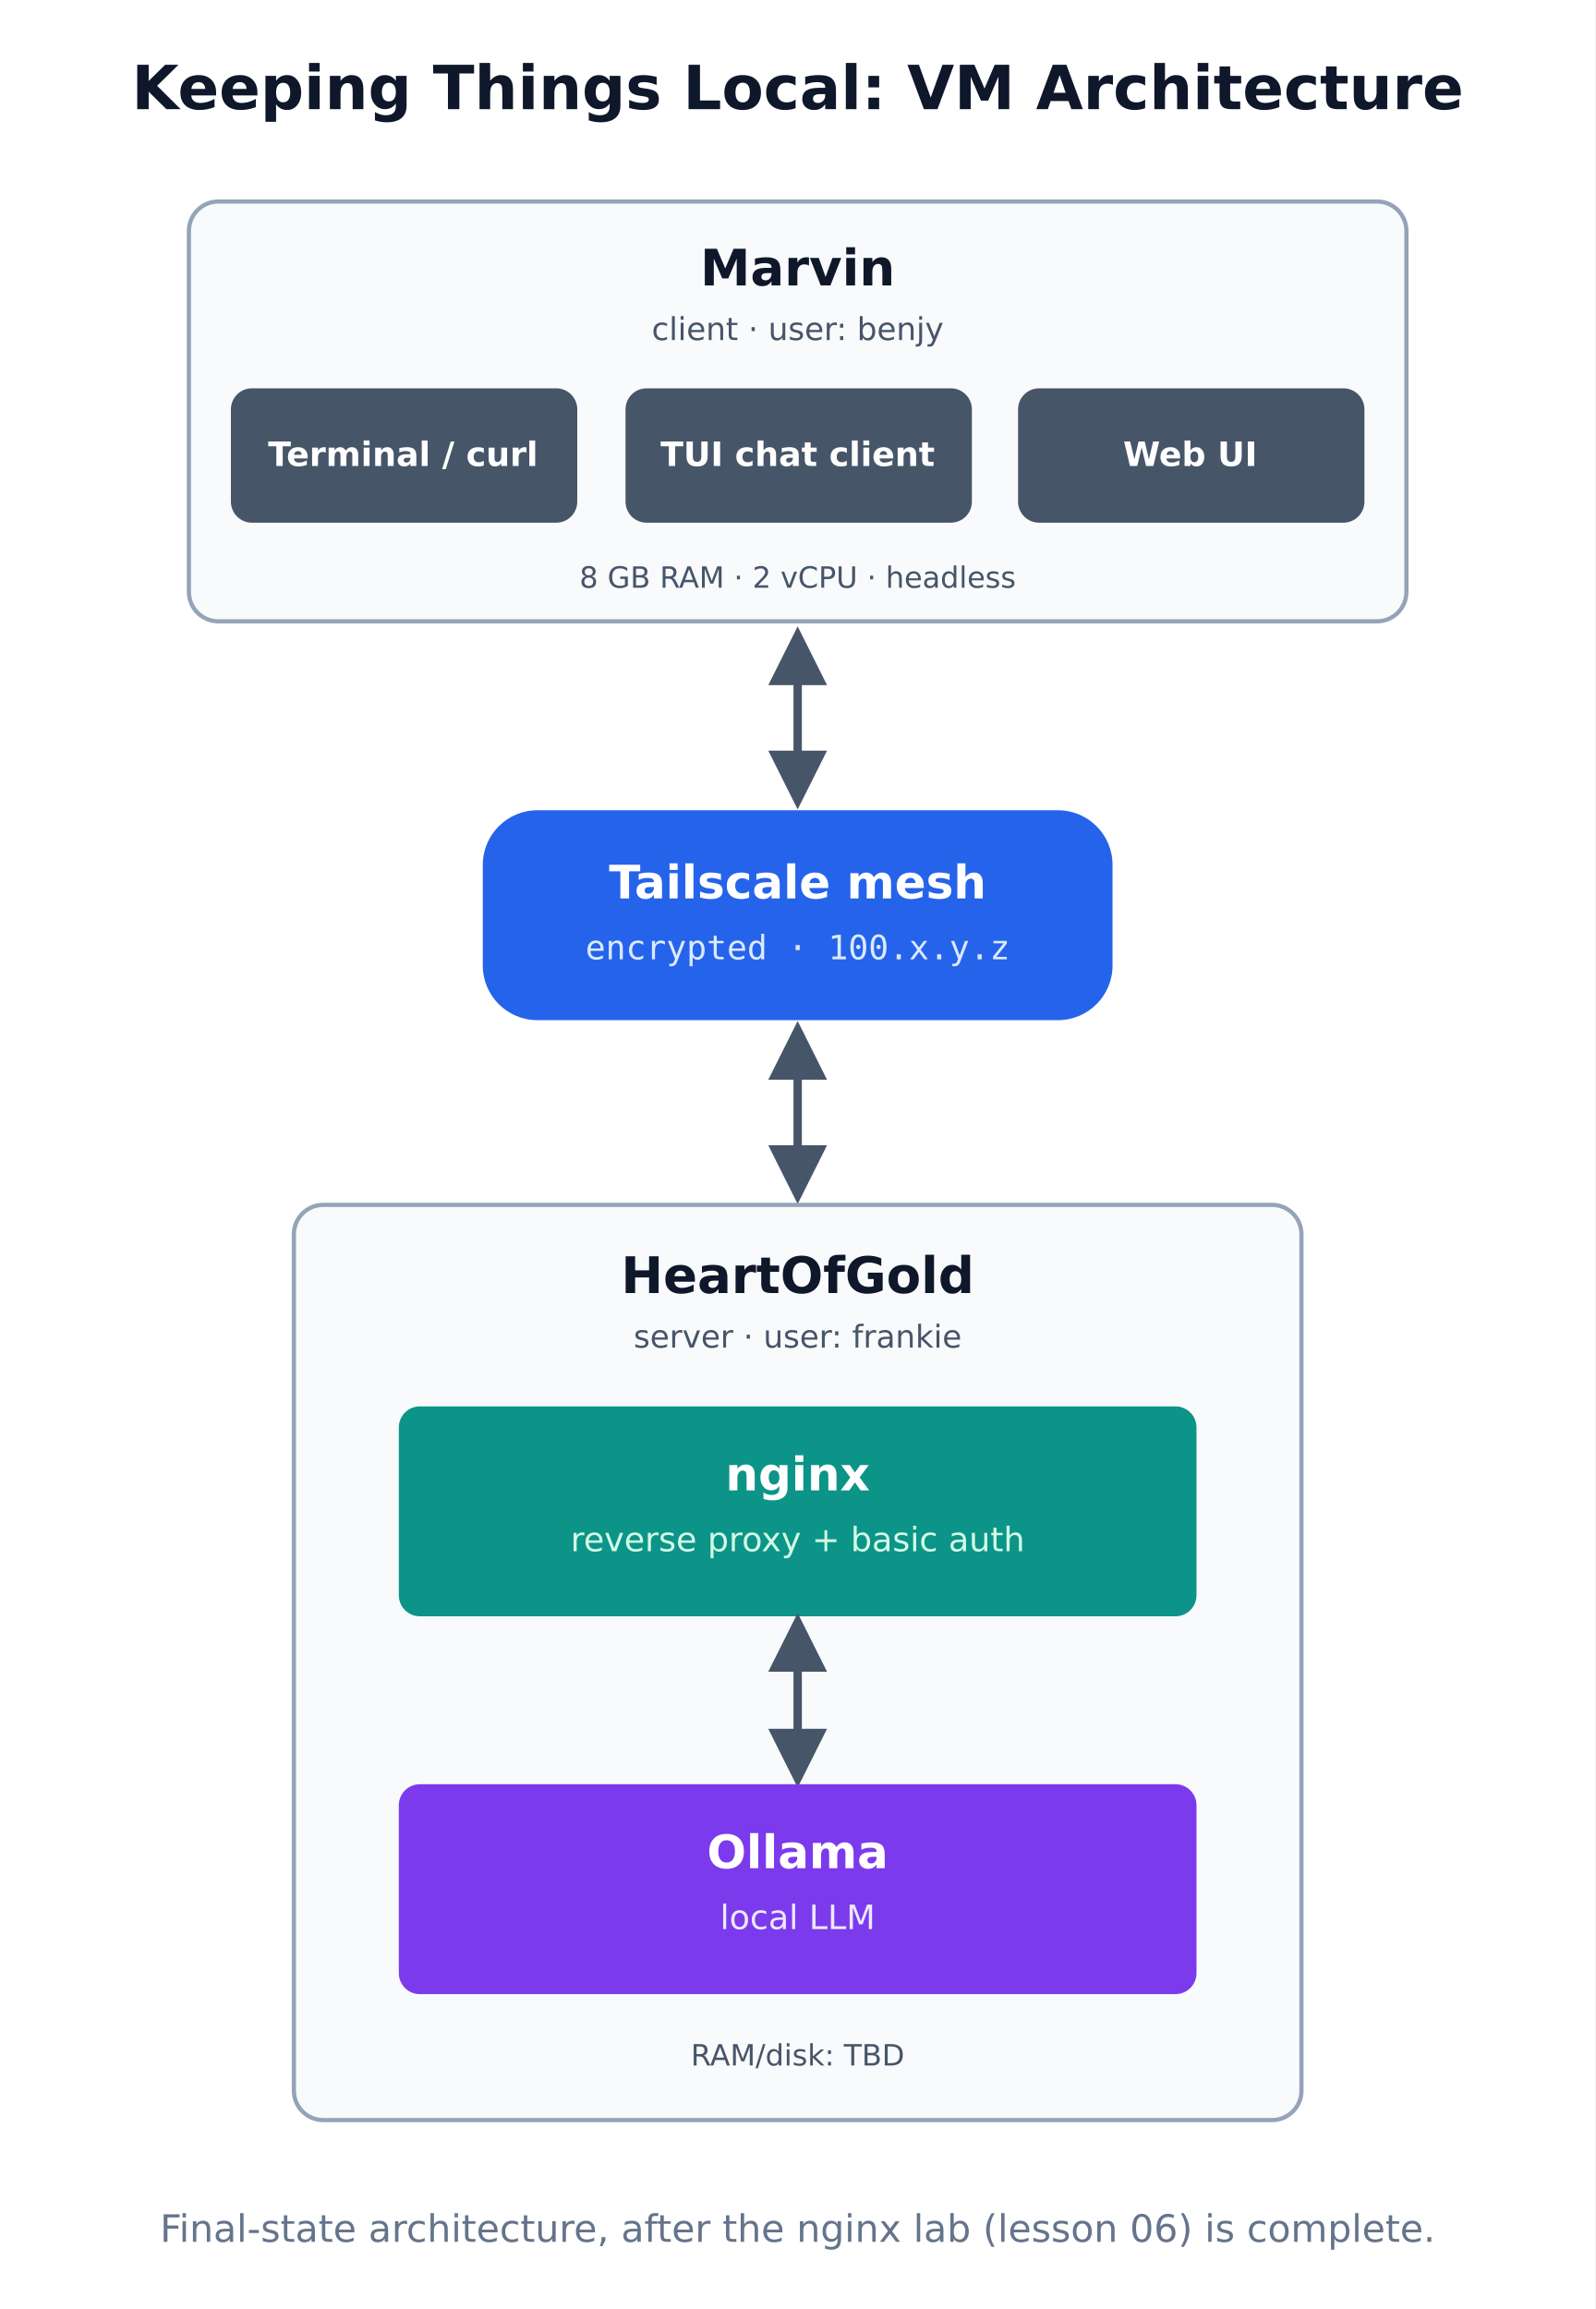
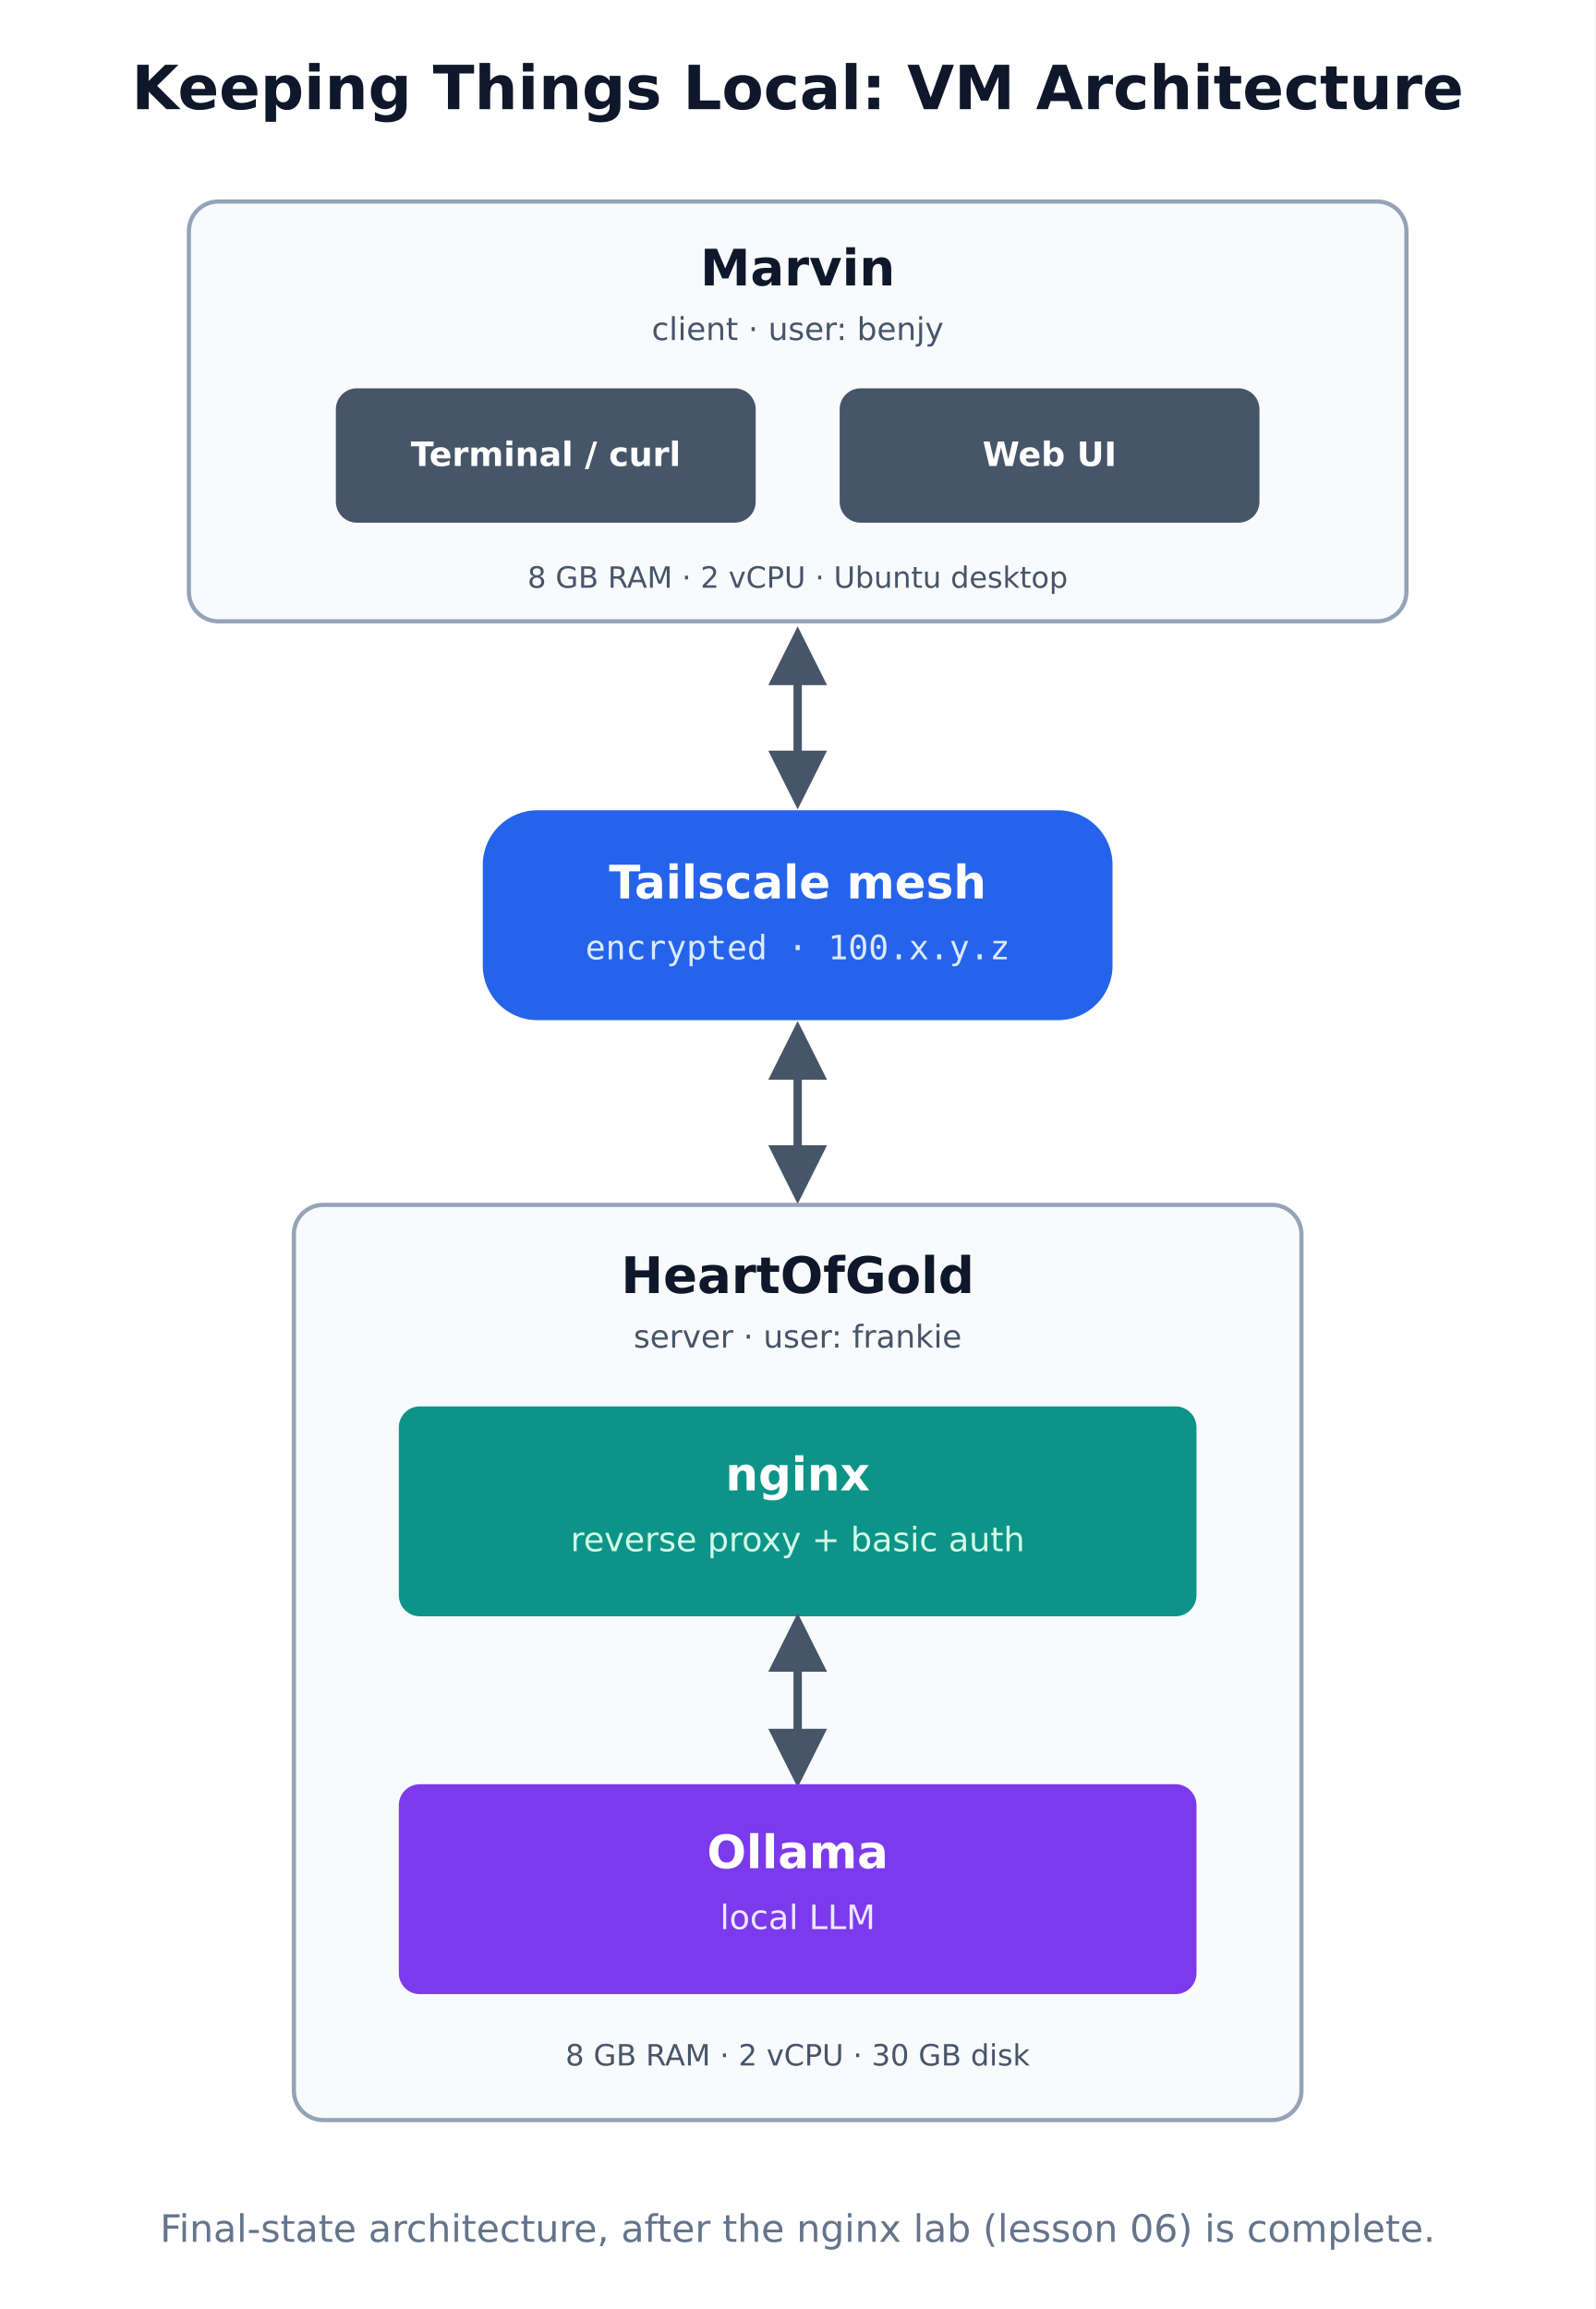
<svg xmlns="http://www.w3.org/2000/svg" viewBox="0 0 760 1100" font-family="'DejaVu Sans', Arial, sans-serif">
  <rect x="0" y="0" width="760" height="1100" fill="#ffffff" />
  <text x="380" y="52" text-anchor="middle" font-size="29" font-weight="700" fill="#0f172a">Keeping Things Local: VM Architecture</text>
  <defs>
    <marker id="arrow" viewBox="0 0 10 10" refX="8" refY="5" markerWidth="7" markerHeight="7" orient="auto-start-reverse">
      <path d="M0,0 L10,5 L0,10 z" fill="#475569" />
    </marker>
  </defs>
  <rect x="90" y="96" width="580" height="200" rx="14" fill="#f8fafc" stroke="#94a3b8" stroke-width="2" />
  <text x="380" y="136" text-anchor="middle" font-size="24" font-weight="700" fill="#0f172a">Marvin</text>
  <text x="380" y="162" text-anchor="middle" font-size="15" fill="#475569">client · user: benjy</text>
  <g fill="#475569">
-     <rect x="110" y="185" width="165" height="64" rx="10" />
-     <rect x="298" y="185" width="165" height="64" rx="10" />
-     <rect x="485" y="185" width="165" height="64" rx="10" />
+     <rect x="160" y="185" width="200" height="64" rx="10" />
+     <rect x="400" y="185" width="200" height="64" rx="10" />
  </g>
  <g fill="#ffffff" font-size="16" font-weight="600" text-anchor="middle">
-     <text x="192" y="222">Terminal / curl</text>
-     <text x="380" y="222">TUI chat client</text>
-     <text x="567" y="222">Web UI</text>
+     <text x="260" y="222">Terminal / curl</text>
+     <text x="500" y="222">Web UI</text>
  </g>
-   <text x="380" y="280" text-anchor="middle" font-size="14" fill="#475569">8 GB RAM · 2 vCPU · headless</text>
+   <text x="380" y="280" text-anchor="middle" font-size="14" fill="#475569">8 GB RAM · 2 vCPU · Ubuntu desktop</text>
  <line x1="380" y1="304" x2="380" y2="380" stroke="#475569" stroke-width="4" marker-start="url(#arrow)" marker-end="url(#arrow)" />
  <rect x="230" y="386" width="300" height="100" rx="26" fill="#2563eb" />
  <text x="380" y="428" text-anchor="middle" font-size="22" font-weight="700" fill="#ffffff">Tailscale mesh</text>
  <text x="380" y="457" text-anchor="middle" font-size="16" fill="#dbeafe" font-family="'DejaVu Sans Mono', monospace">encrypted · 100.x.y.z</text>
  <line x1="380" y1="492" x2="380" y2="568" stroke="#475569" stroke-width="4" marker-start="url(#arrow)" marker-end="url(#arrow)" />
  <rect x="140" y="574" width="480" height="436" rx="14" fill="#f8fafc" stroke="#94a3b8" stroke-width="2" />
  <text x="380" y="616" text-anchor="middle" font-size="24" font-weight="700" fill="#0f172a">HeartOfGold</text>
  <text x="380" y="642" text-anchor="middle" font-size="15" fill="#475569">server · user: frankie</text>
  <rect x="190" y="670" width="380" height="100" rx="10" fill="#0d9488" />
  <text x="380" y="710" text-anchor="middle" font-size="22" font-weight="700" fill="#ffffff">nginx</text>
  <text x="380" y="739" text-anchor="middle" font-size="16" fill="#d1fae5">reverse proxy + basic auth</text>
  <line x1="380" y1="774" x2="380" y2="846" stroke="#475569" stroke-width="4" marker-start="url(#arrow)" marker-end="url(#arrow)" />
  <rect x="190" y="850" width="380" height="100" rx="10" fill="#7c3aed" />
  <text x="380" y="890" text-anchor="middle" font-size="22" font-weight="700" fill="#ffffff">Ollama</text>
  <text x="380" y="919" text-anchor="middle" font-size="16" fill="#ede9fe">local LLM</text>
-   <text x="380" y="984" text-anchor="middle" font-size="14" fill="#475569">RAM/disk: TBD</text>
+   <text x="380" y="984" text-anchor="middle" font-size="14" fill="#475569">8 GB RAM · 2 vCPU · 30 GB disk</text>
  <text x="380" y="1068" text-anchor="middle" font-size="18" fill="#64748b">Final-state architecture, after the nginx lab (lesson 06) is complete.</text>
</svg>
